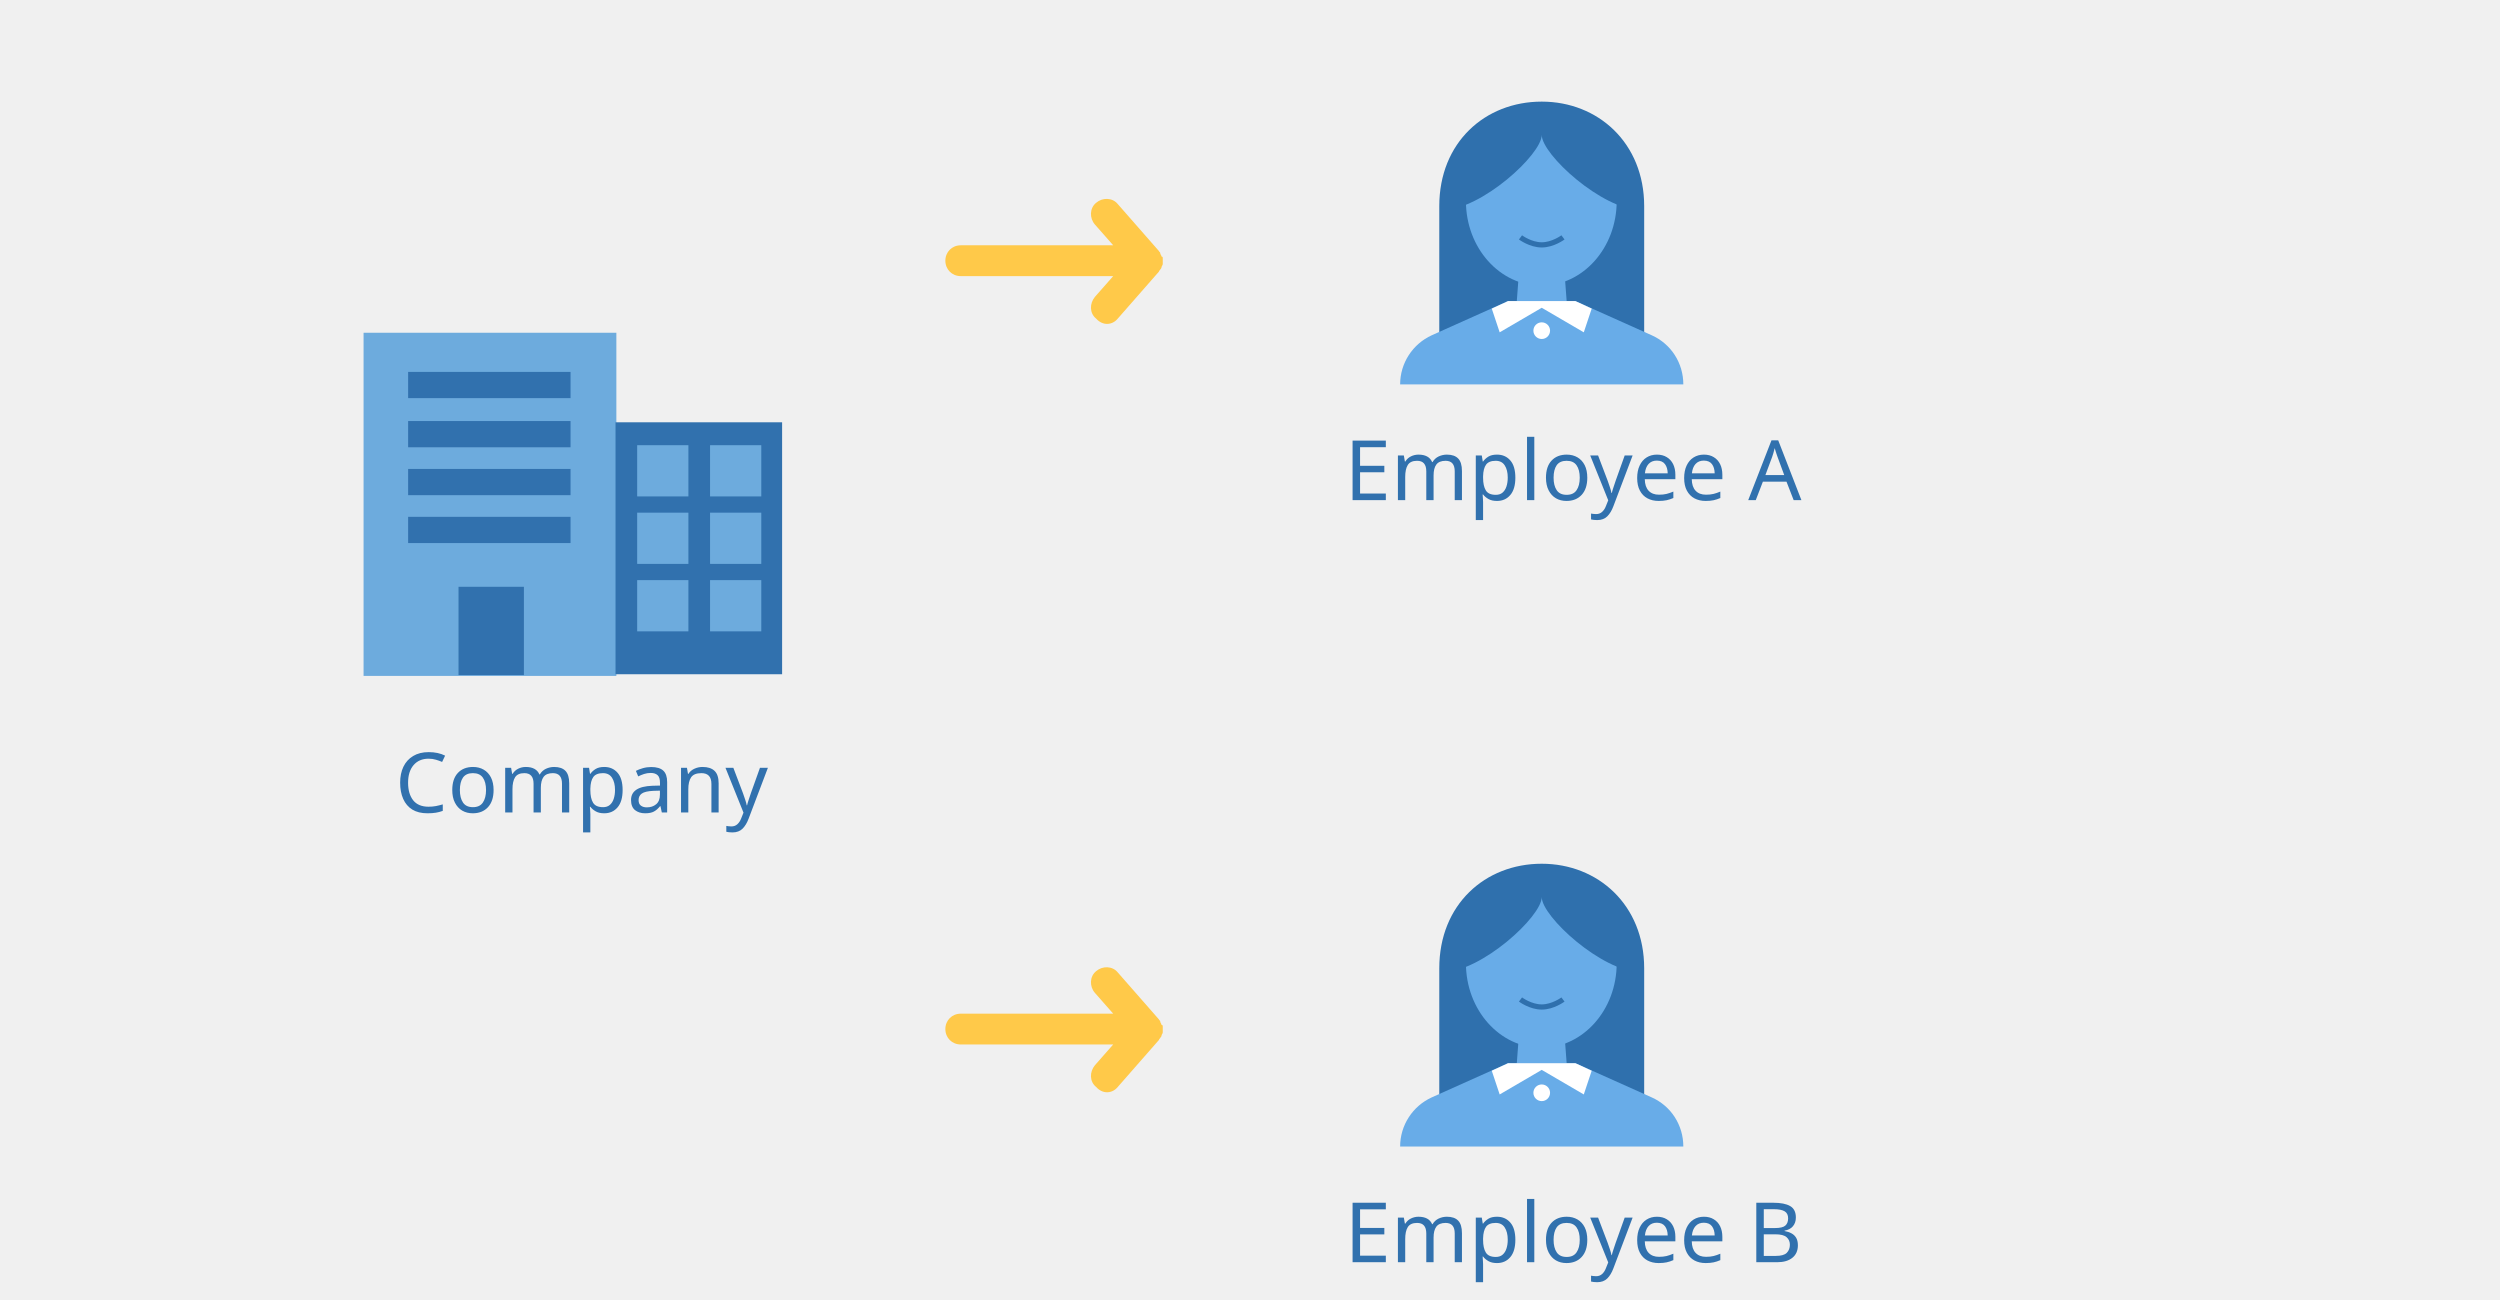
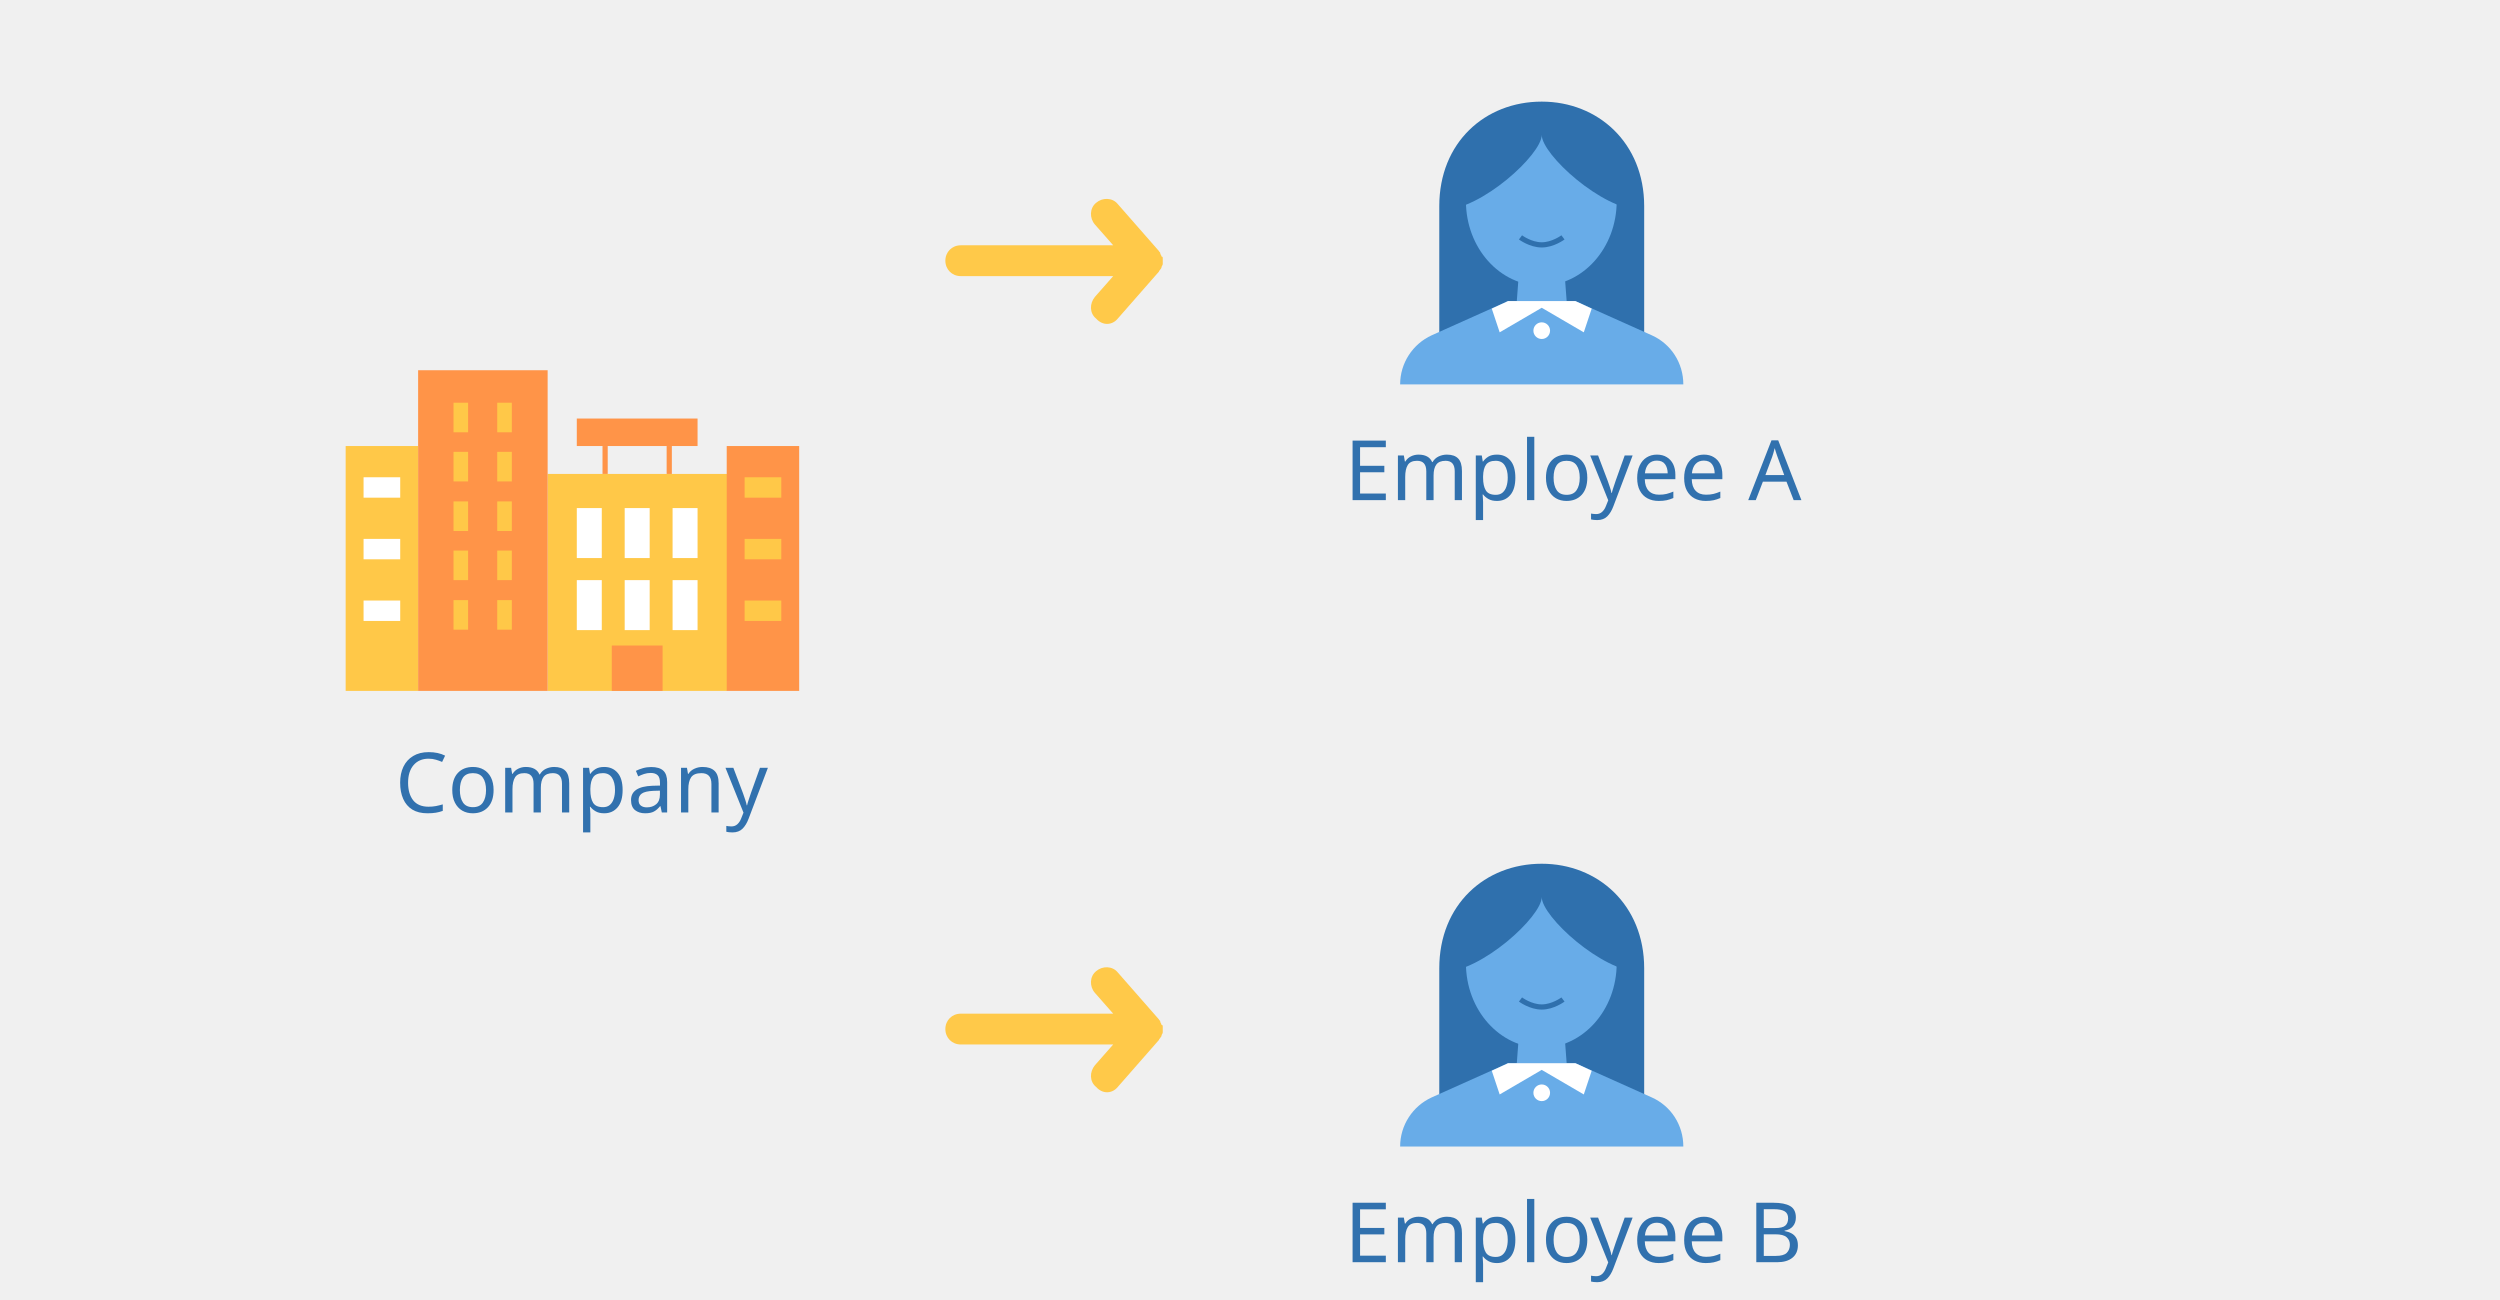
<svg xmlns="http://www.w3.org/2000/svg" version="1.1" id="Layer_1" x="0px" y="0px" viewBox="0 0 600.3 312" style="enable-background:new 0 0 600.3 312;" xml:space="preserve">
  <style type="text/css">
	.st0{fill:#3171AE;}
	.st1{font-family:'ProximaNova-Regular';}
	.st2{font-size:20px;}
	.st3{fill:#FFC949;}
- 	.st4{fill:#6DABDD;}
- 	.st5{fill:#2F70AD;}
- 	.st6{fill:#68ACE8;}
- 	.st7{fill:#FFFFFF;}
- 	.st8{fill:none;stroke:#2F70AD;stroke-width:1.25;stroke-miterlimit:10;}
+ 	.st4{fill:#2F70AD;}
+ 	.st5{fill:#68ACE8;}
+ 	.st6{fill:#FFFFFF;}
+ 	.st7{fill:none;stroke:#2F70AD;stroke-width:1.25;stroke-miterlimit:10;}
+ 	.st8{fill:#FFC848;}
+ 	.st9{fill:#FF9448;}
+ 	.st10{fill:none;stroke:#FF9448;stroke-width:1.25;stroke-miterlimit:10;}
</style>
  <text transform="matrix(1 0 0 1 94.8636 195.0842)" class="st0 st1 st2">Company</text>
  <path class="st3" d="M268.4,76.5l9.9-11.3c0-0.3,0.3-0.3,0.3-0.5c0.3-0.3,0.3-0.5,0.3-0.5c0-0.3,0.3-0.5,0.3-0.8s0-0.5,0-0.5  c0-0.3,0-0.5,0-0.8s0-0.5-0.3-0.5c0-0.3-0.3-0.5-0.3-0.8s-0.3-0.3-0.3-0.5L268.4,49c-1.3-1.6-3.7-1.6-5.2-0.3  c-1.6,1.3-1.6,3.7-0.3,5.2l4.4,5h-36.6c-2.1,0-3.7,1.6-3.7,3.7s1.6,3.7,3.7,3.7h36.6l-4.4,5c-1.3,1.6-1.3,3.9,0.3,5.2  C264.8,78.3,267.1,78.1,268.4,76.5z" />
  <path class="st3" d="M268.4,261l9.9-11.3c0-0.3,0.3-0.3,0.3-0.5c0.3-0.3,0.3-0.5,0.3-0.5c0-0.3,0.3-0.5,0.3-0.8s0-0.5,0-0.5  c0-0.3,0-0.5,0-0.8s0-0.5-0.3-0.5c0-0.3-0.3-0.5-0.3-0.8s-0.3-0.3-0.3-0.5l-9.9-11.3c-1.3-1.6-3.7-1.6-5.2-0.3  c-1.6,1.3-1.6,3.7-0.3,5.2l4.4,5h-36.6c-2.1,0-3.7,1.6-3.7,3.7c0,2.1,1.6,3.7,3.7,3.7h36.6l-4.4,5c-1.3,1.6-1.3,3.9,0.3,5.2  C264.8,262.8,267.1,262.6,268.4,261z" />
-   <g>
-     <g>
-       <g>
-         <g>
-           <g>
-             <g>
-               <rect x="87.3" y="79.9" class="st4" width="60.7" height="82.4" />
-             </g>
-           </g>
-         </g>
-         <g>
-           <g>
-             <g>
-               <rect x="110.1" y="140.9" class="st0" width="15.7" height="21.2" />
-             </g>
-           </g>
-         </g>
-         <g>
-           <g>
-             <g>
-               <g>
-                 <rect x="98" y="89.3" class="st0" width="39" height="6.3" />
-               </g>
-             </g>
-           </g>
-           <g>
-             <g>
-               <g>
-                 <rect x="98" y="101.1" class="st0" width="39" height="6.3" />
-               </g>
-             </g>
-           </g>
-           <g>
-             <g>
-               <g>
-                 <rect x="98" y="112.6" class="st0" width="39" height="6.3" />
-               </g>
-             </g>
-           </g>
-           <g>
-             <g>
-               <g>
-                 <rect x="98" y="124.1" class="st0" width="39" height="6.3" />
-               </g>
-             </g>
-           </g>
-         </g>
-       </g>
-       <g>
-         <g>
-           <g>
-             <rect x="147.8" y="101.4" class="st0" width="40" height="60.5" />
-           </g>
-         </g>
-       </g>
-       <g>
-         <g>
-           <g>
-             <g>
-               <g>
-                 <rect x="153" y="106.9" class="st4" width="12.3" height="12.3" />
-               </g>
-             </g>
-           </g>
-           <g>
-             <g>
-               <g>
-                 <rect x="153" y="123.1" class="st4" width="12.3" height="12.3" />
-               </g>
-             </g>
-           </g>
-           <g>
-             <g>
-               <g>
-                 <rect x="153" y="139.3" class="st4" width="12.3" height="12.3" />
-               </g>
-             </g>
-           </g>
-         </g>
-         <g>
-           <g>
-             <g>
-               <g>
-                 <rect x="170.5" y="106.9" class="st4" width="12.3" height="12.3" />
-               </g>
-             </g>
-           </g>
-           <g>
-             <g>
-               <g>
-                 <rect x="170.5" y="123.1" class="st4" width="12.3" height="12.3" />
-               </g>
-             </g>
-           </g>
-           <g>
-             <g>
-               <g>
-                 <rect x="170.5" y="139.3" class="st4" width="12.3" height="12.3" />
-               </g>
-             </g>
-           </g>
-         </g>
-       </g>
-     </g>
-   </g>
  <text transform="matrix(1 0 0 1 322.8441 120.0842)" class="st0 st1 st2">Employee A</text>
  <text transform="matrix(1 0 0 1 322.8441 303.0843)" class="st0 st1 st2">Employee B</text>
  <g>
    <g>
-       <path class="st5" d="M394.8,49.5v39.2h-49.2V49.5c0-15.3,11-25.1,24.6-25.1C383.7,24.4,394.8,34.3,394.8,49.5z" />
-       <polygon class="st6" points="376.3,73.8 364.1,73.8 364.9,63.2 375.5,63.2   " />
-       <ellipse class="st6" cx="370.1" cy="48.3" rx="18.1" ry="20.3" />
-       <path class="st6" d="M378.3,72.3l18.3,8.2c4.7,2.1,7.6,6.7,7.6,11.8v0h-68v0c0-5.1,3-9.7,7.6-11.8l18.3-8.2H378.3z" />
-       <circle class="st7" cx="370.2" cy="79.4" r="2" />
-       <path class="st8" d="M375.3,57c0,0-2.4,1.8-5.1,1.8c-2.7,0-5.1-1.8-5.1-1.8" />
-       <path class="st5" d="M393.8,50.4c-9.1-0.1-23.6-13.3-23.6-18c0,4.7-14.5,17.9-23.6,18c0.9-13.8,11.1-24.7,23.6-24.7    S392.9,36.6,393.8,50.4z" />
+       <path class="st4" d="M394.8,49.5v39.2h-49.2V49.5c0-15.3,11-25.1,24.6-25.1C383.7,24.4,394.8,34.3,394.8,49.5z" />
+       <polygon class="st5" points="376.3,73.8 364.1,73.8 364.9,63.2 375.5,63.2   " />
+       <ellipse class="st5" cx="370.1" cy="48.3" rx="18.1" ry="20.3" />
+       <path class="st5" d="M378.3,72.3l18.3,8.2c4.7,2.1,7.6,6.7,7.6,11.8l0,0h-68l0,0c0-5.1,3-9.7,7.6-11.8l18.3-8.2H378.3z" />
+       <circle class="st6" cx="370.2" cy="79.4" r="2" />
+       <path class="st7" d="M375.3,57c0,0-2.4,1.8-5.1,1.8s-5.1-1.8-5.1-1.8" />
+       <path class="st4" d="M393.8,50.4c-9.1-0.1-23.6-13.3-23.6-18c0,4.7-14.5,17.9-23.6,18c0.9-13.8,11.1-24.7,23.6-24.7    S392.9,36.6,393.8,50.4z" />
    </g>
    <g>
-       <polygon class="st7" points="382.2,74.1 378.3,72.3 372.9,72.3 367.6,72.3 362.1,72.3 358.2,74.1 360.1,79.8 370.2,73.9     380.3,79.8   " />
+       <polygon class="st6" points="382.2,74.1 378.3,72.3 372.9,72.3 367.6,72.3 362.1,72.3 358.2,74.1 360.1,79.8 370.2,73.9     380.3,79.8   " />
    </g>
  </g>
  <g>
    <g>
-       <path class="st5" d="M394.8,232.5v39.2h-49.2v-39.2c0-15.3,11-25.1,24.6-25.1C383.7,207.4,394.8,217.3,394.8,232.5z" />
-       <polygon class="st6" points="376.3,256.8 364.1,256.8 364.9,246.2 375.5,246.2   " />
-       <ellipse class="st6" cx="370.1" cy="231.3" rx="18.1" ry="20.3" />
-       <path class="st6" d="M378.3,255.3l18.3,8.2c4.7,2.1,7.6,6.7,7.6,11.8v0h-68v0c0-5.1,3-9.7,7.6-11.8l18.3-8.2H378.3z" />
-       <circle class="st7" cx="370.2" cy="262.4" r="2" />
-       <path class="st8" d="M375.3,240c0,0-2.4,1.8-5.1,1.8c-2.7,0-5.1-1.8-5.1-1.8" />
-       <path class="st5" d="M393.8,233.4c-9.1-0.1-23.6-13.3-23.6-18c0,4.7-14.5,17.9-23.6,18c0.9-13.8,11.1-24.7,23.6-24.7    S392.9,219.6,393.8,233.4z" />
+       <path class="st4" d="M394.8,232.5v39.2h-49.2v-39.2c0-15.3,11-25.1,24.6-25.1C383.7,207.4,394.8,217.3,394.8,232.5z" />
+       <polygon class="st5" points="376.3,256.8 364.1,256.8 364.9,246.2 375.5,246.2   " />
+       <ellipse class="st5" cx="370.1" cy="231.3" rx="18.1" ry="20.3" />
+       <path class="st5" d="M378.3,255.3l18.3,8.2c4.7,2.1,7.6,6.7,7.6,11.8l0,0h-68l0,0c0-5.1,3-9.7,7.6-11.8l18.3-8.2H378.3z" />
+       <circle class="st6" cx="370.2" cy="262.4" r="2" />
+       <path class="st7" d="M375.3,240c0,0-2.4,1.8-5.1,1.8s-5.1-1.8-5.1-1.8" />
+       <path class="st4" d="M393.8,233.4c-9.1-0.1-23.6-13.3-23.6-18c0,4.7-14.5,17.9-23.6,18c0.9-13.8,11.1-24.7,23.6-24.7    S392.9,219.6,393.8,233.4z" />
    </g>
    <g>
-       <polygon class="st7" points="382.2,257.1 378.3,255.3 372.9,255.3 367.6,255.3 362.1,255.3 358.2,257.1 360.1,262.8 370.2,256.9     380.3,262.8   " />
+       <polygon class="st6" points="382.2,257.1 378.3,255.3 372.9,255.3 367.6,255.3 362.1,255.3 358.2,257.1 360.1,262.8 370.2,256.9     380.3,262.8   " />
    </g>
  </g>
+   <g>
+     <rect x="131.5" y="113.8" class="st8" width="43.1" height="52.1" />
+     <rect x="83" y="107.1" class="st8" width="17.4" height="58.8" />
+     <rect x="100.4" y="88.9" class="st9" width="31.1" height="77" />
+     <rect x="138.5" y="100.5" class="st9" width="29" height="6.6" />
+     <g>
+       <line class="st10" x1="145.3" y1="107.1" x2="145.3" y2="113.8" />
+       <line class="st10" x1="160.7" y1="107.1" x2="160.7" y2="113.8" />
+     </g>
+     <g>
+       <rect x="108.9" y="96.7" class="st8" width="3.5" height="7.1" />
+       <rect x="119.4" y="96.7" class="st8" width="3.5" height="7.1" />
+       <g>
+         <rect x="138.5" y="122" class="st6" width="6" height="12" />
+         <g>
+           <rect x="150" y="122" class="st6" width="6" height="12" />
+         </g>
+         <g>
+           <rect x="161.5" y="122" class="st6" width="6" height="12" />
+         </g>
+         <rect x="138.5" y="139.3" class="st6" width="6" height="12" />
+         <g>
+           <rect x="150" y="139.3" class="st6" width="6" height="12" />
+         </g>
+         <g>
+           <rect x="161.5" y="139.3" class="st6" width="6" height="12" />
+         </g>
+       </g>
+     </g>
+     <g>
+       <rect x="108.9" y="108.5" class="st8" width="3.5" height="7.1" />
+       <rect x="119.4" y="108.5" class="st8" width="3.5" height="7.1" />
+     </g>
+     <g>
+       <rect x="108.9" y="120.4" class="st8" width="3.5" height="7.1" />
+       <rect x="119.4" y="120.4" class="st8" width="3.5" height="7.1" />
+     </g>
+     <g>
+       <rect x="108.9" y="132.2" class="st8" width="3.5" height="7.1" />
+       <rect x="119.4" y="132.2" class="st8" width="3.5" height="7.1" />
+     </g>
+     <g>
+       <rect x="108.9" y="144.1" class="st8" width="3.5" height="7.1" />
+       <rect x="119.4" y="144.1" class="st8" width="3.5" height="7.1" />
+     </g>
+     <rect x="146.9" y="155" class="st9" width="12.2" height="10.9" />
+   </g>
+   <g>
+     <rect x="87.3" y="114.6" class="st6" width="8.8" height="4.9" />
+   </g>
+   <g>
+     <rect x="87.3" y="129.4" class="st6" width="8.8" height="4.9" />
+   </g>
+   <g>
+     <rect x="87.3" y="144.2" class="st6" width="8.8" height="4.9" />
+   </g>
+   <rect x="174.5" y="107.1" class="st9" width="17.4" height="58.8" />
+   <g>
+     <rect x="178.8" y="114.6" class="st8" width="8.8" height="4.9" />
+   </g>
+   <g>
+     <rect x="178.8" y="129.4" class="st8" width="8.8" height="4.9" />
+   </g>
+   <g>
+     <rect x="178.8" y="144.2" class="st8" width="8.8" height="4.9" />
+   </g>
</svg>
